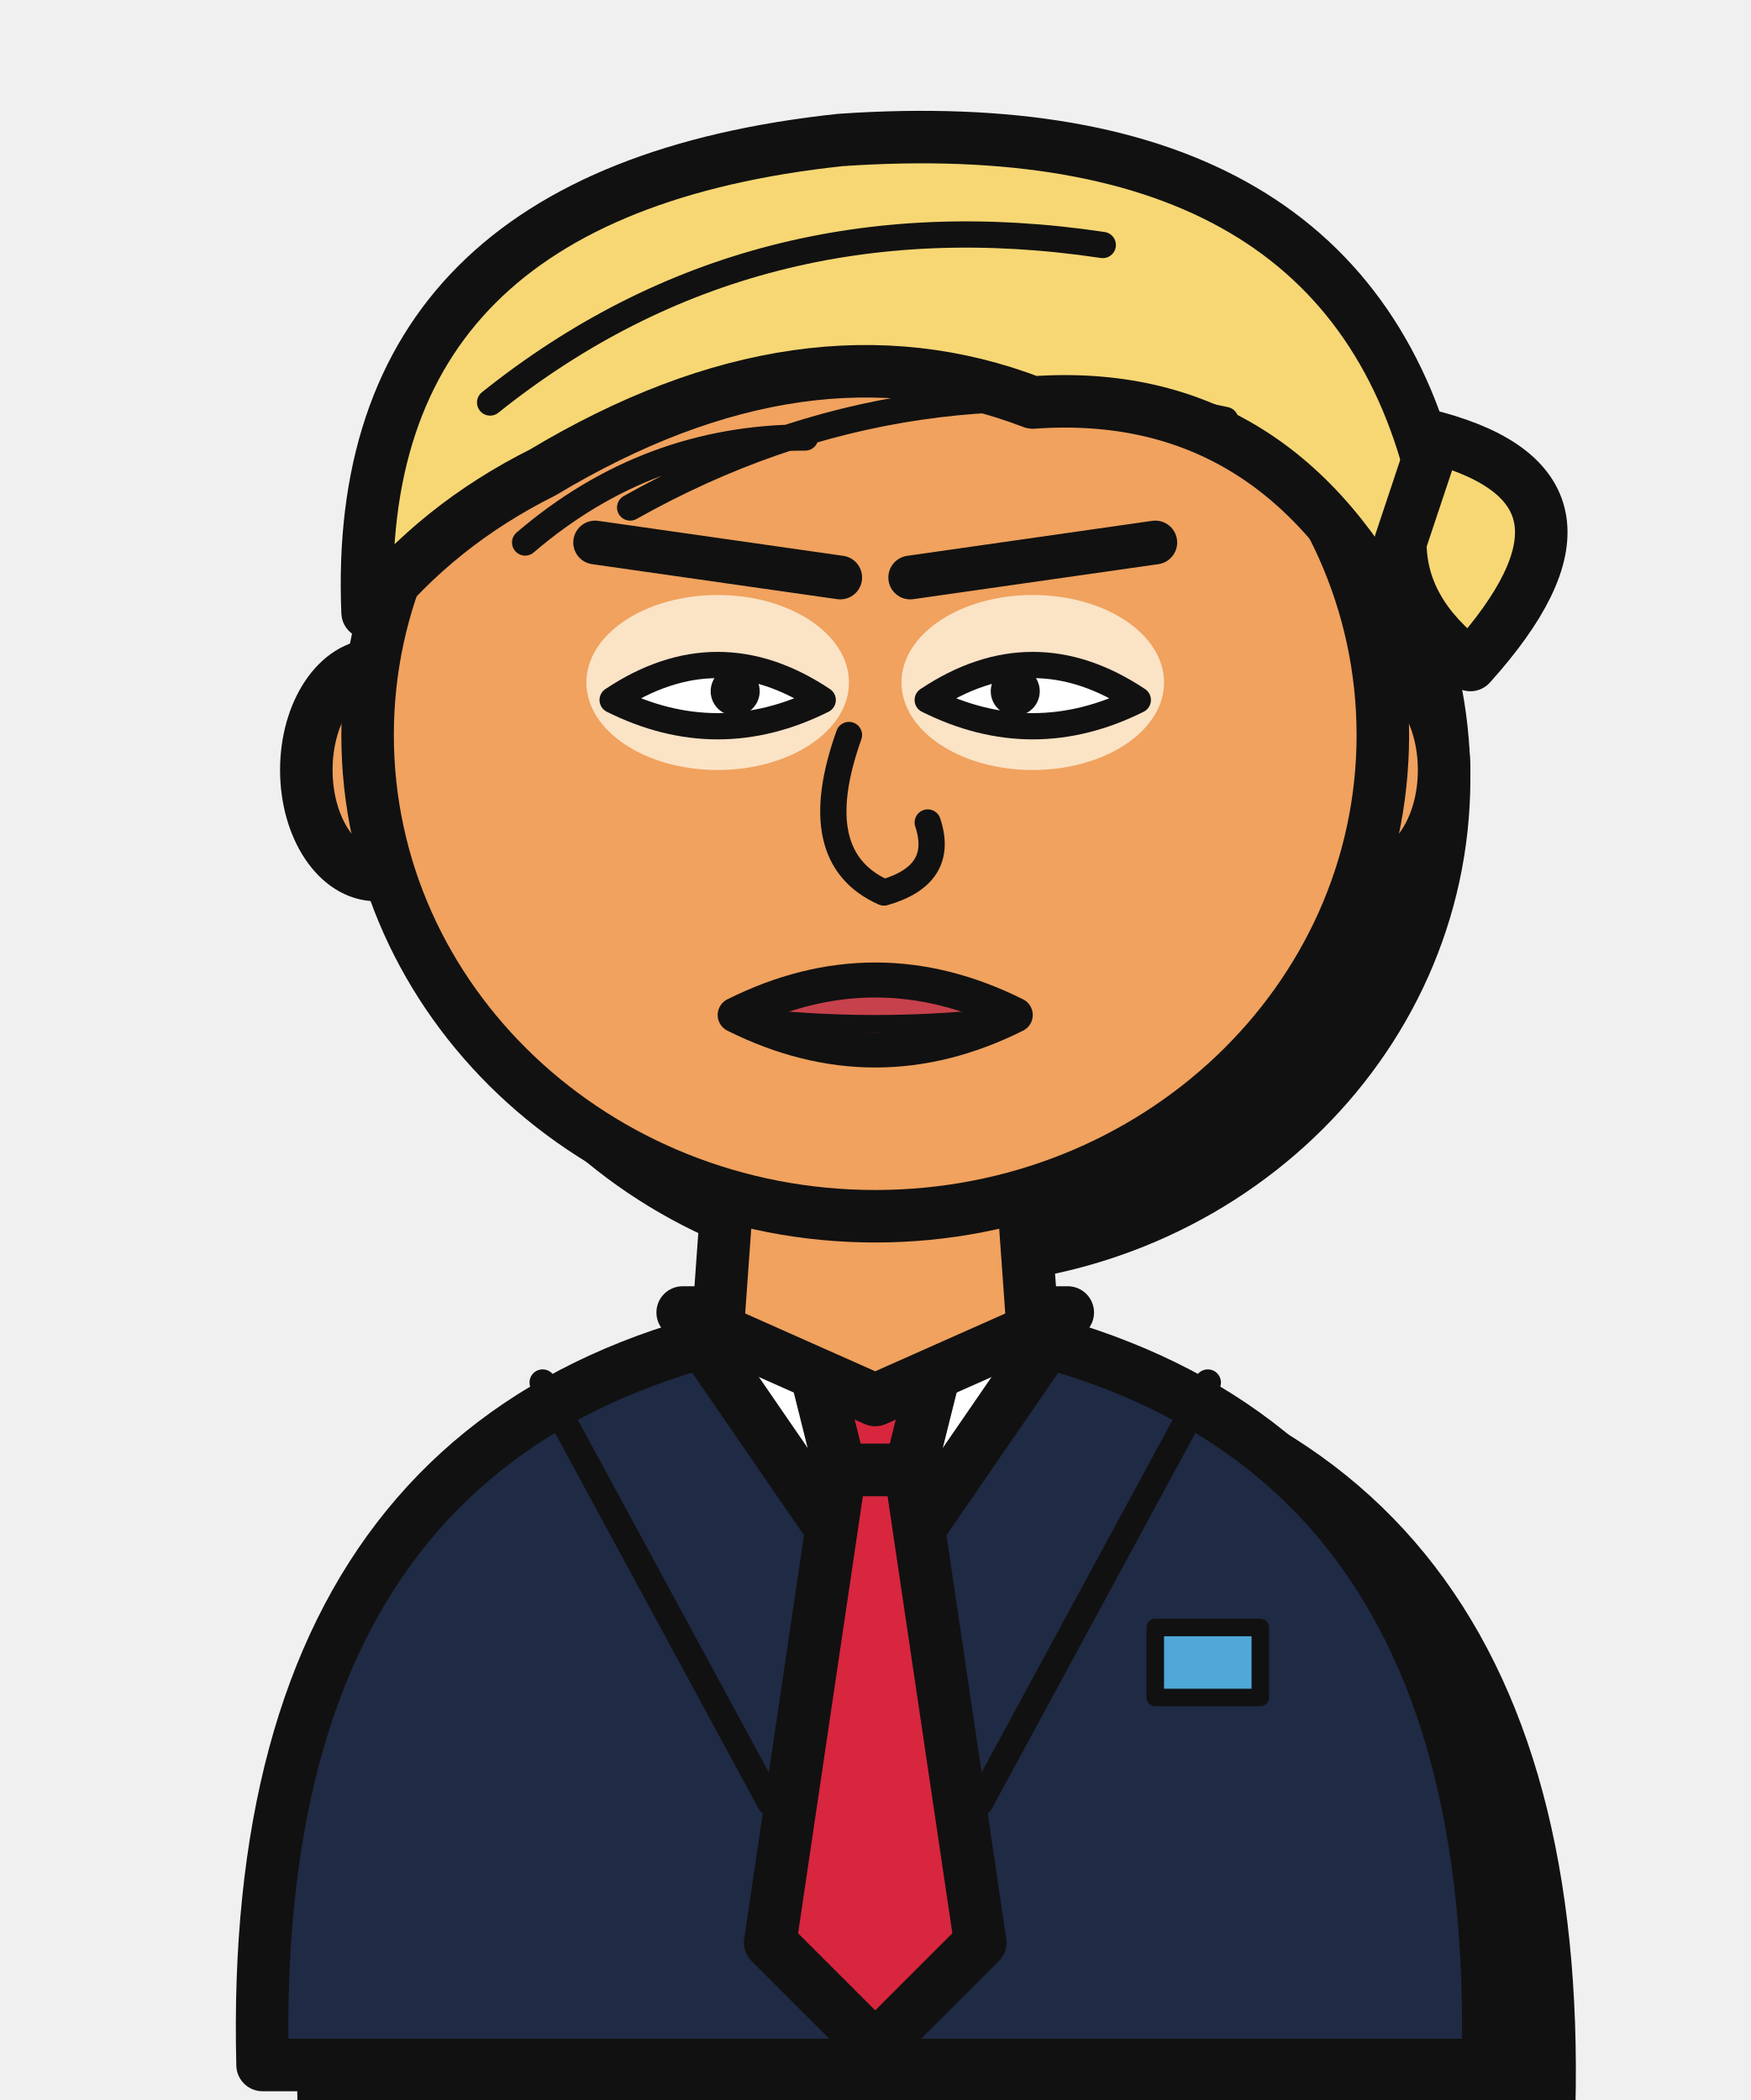
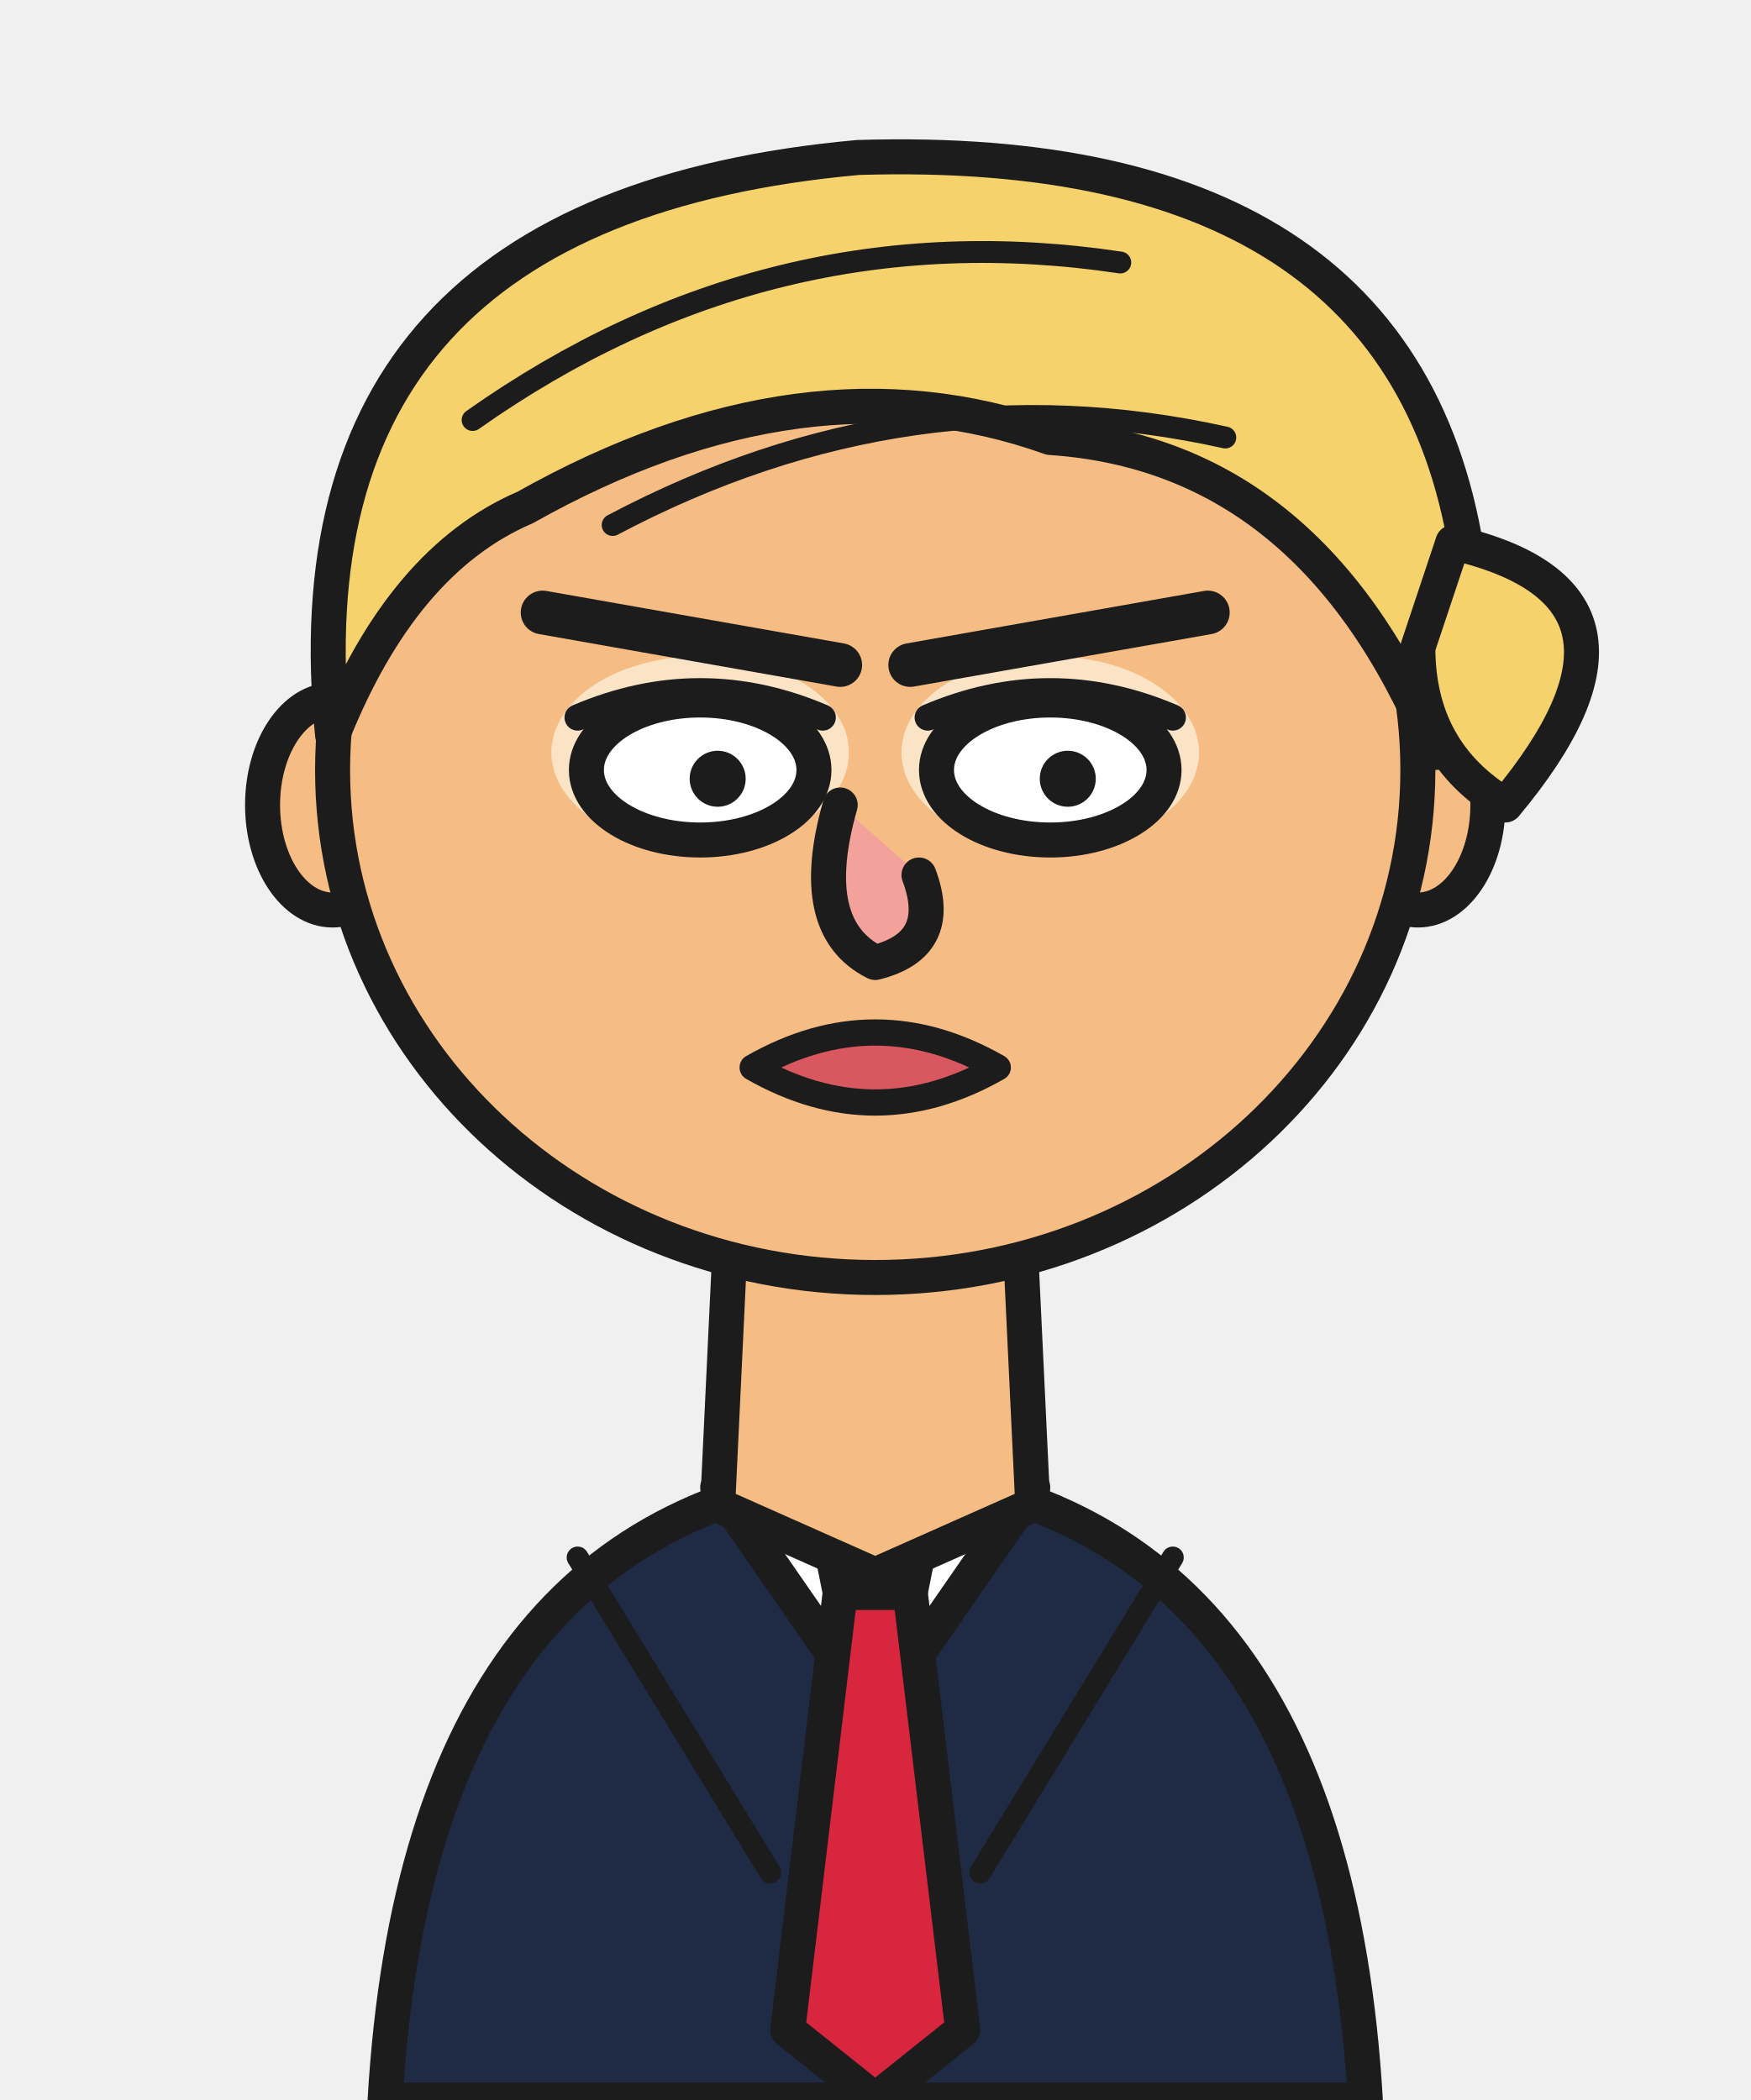
<svg xmlns="http://www.w3.org/2000/svg" viewBox="0 0 200 240" role="img" aria-label="Mascot idle">
-   <g stroke="#111111" stroke-width="6" stroke-linejoin="round" stroke-linecap="round">
-     <path d="M30 236 Q28 156 100 150 Q172 156 170 236 Z" fill="#111111" transform="translate(7 5)" />
-     <ellipse cx="100" cy="84" rx="58" ry="55" fill="#111111" transform="translate(7 5)" />
-     <path d="M30 236 Q28 156 100 150 Q172 156 170 236 Z" fill="#1F2A44" />
-     <path d="M78 150 L100 182 L122 150 Z" fill="#FFFFFF" />
-     <path d="M93 156 L107 156 L104 168 L96 168 Z" fill="#D7263D" />
-     <path d="M96 168 L104 168 L112 222 L100 234 L88 222 Z" fill="#D7263D" />
-     <path d="M62 158 L88 206 M138 158 L112 206" fill="none" stroke-width="3" />
-     <rect x="132" y="186" width="12" height="8" fill="#4FA8D8" stroke-width="2" />
-     <path d="M84 124 L116 124 L118 152 L100 160 L82 152 Z" fill="#F0A25E" />
-     <ellipse cx="43" cy="88" rx="8" ry="12" fill="#F0A25E" />
-     <ellipse cx="157" cy="88" rx="8" ry="12" fill="#F0A25E" />
-     <ellipse cx="100" cy="84" rx="58" ry="55" fill="#F0A25E" />
-     <ellipse cx="82" cy="78" rx="15" ry="10" fill="#FBE3C6" stroke="none" />
-     <ellipse cx="118" cy="78" rx="15" ry="10" fill="#FBE3C6" stroke="none" />
-     <path d="M42 70 Q40 22 96 16 Q154 12 164 56 Q166 66 160 72 Q146 44 118 46 Q92 36 62 54 Q50 60 42 70 Z" fill="#F7D774" />
-     <path d="M164 50 Q186 56 168 76 Q160 70 160 62 Z" fill="#F7D774" />
-     <path d="M56 46 Q86 22 126 28 M72 58 Q104 40 140 48 M60 62 Q74 50 92 50" fill="none" stroke-width="3" />
-     <path d="M68 62 L96 66" stroke-width="5" />
-     <path d="M104 66 L132 62" stroke-width="5" />
-     <path d="M70 80 Q82 72 94 80 Q82 86 70 80 Z" fill="#FFFFFF" stroke-width="3" />
-     <path d="M106 80 Q118 72 130 80 Q118 86 106 80 Z" fill="#FFFFFF" stroke-width="3" />
-     <circle cx="84" cy="79" r="2.8" fill="#111111" stroke="none" />
-     <circle cx="116" cy="79" r="2.8" fill="#111111" stroke="none" />
-     <path d="M97 84 Q92 98 101 102 Q108 100 106 94" fill="none" stroke-width="3" />
-     <path d="M84 116 Q100 108 116 116 Q100 124 84 116 Z" fill="#C6414B" stroke-width="4" />
-     <path d="M84 116 Q100 118 116 116" fill="none" stroke-width="2" />
+   <g stroke="#1c1c1c" stroke-width="4" stroke-linejoin="round" stroke-linecap="round">
+     <path d="M44 240 Q48 172 100 168 Q152 172 156 240 Z" fill="#1F2A44" />
+     <path d="M82 170 L100 196 L118 170 Z" fill="#FFFFFF" />
+     <path d="M94 172 L106 172 L104 182 L96 182 Z" fill="#D7263D" />
+     <path d="M96 182 L104 182 L110 232 L100 240 L90 232 Z" fill="#D7263D" />
+     <path d="M66 178 L88 214 M134 178 L112 214" fill="none" stroke-width="2.5" />
+     <path d="M84 130 L116 130 L118 172 L100 180 L82 172 Z" fill="#F5BC84" />
+     <ellipse cx="38" cy="92" rx="8" ry="12" fill="#F5BC84" />
+     <ellipse cx="162" cy="92" rx="8" ry="12" fill="#F5BC84" />
+     <ellipse cx="100" cy="88" rx="62" ry="58" fill="#F5BC84" />
+     <ellipse cx="80" cy="86" rx="17" ry="11" fill="#FBE3C6" stroke="none" />
+     <ellipse cx="120" cy="86" rx="17" ry="11" fill="#FBE3C6" stroke="none" />
+     <path d="M38 84 Q32 24 98 18 Q162 16 168 66 Q170 78 164 86 Q150 52 120 50 Q92 40 60 58 Q46 64 38 84 Z" fill="#F5D26B" />
+     <path d="M166 62 Q192 68 172 92 Q162 86 162 74 Z" fill="#F5D26B" />
+     <path d="M54 48 Q88 24 128 30 M70 60 Q104 42 140 50" fill="none" stroke-width="2.5" />
+     <path d="M62 70 L96 76" stroke-width="5" />
+     <path d="M104 76 L138 70" stroke-width="5" />
+     <ellipse cx="80" cy="88" rx="13" ry="8" fill="#FFFFFF" />
+     <ellipse cx="120" cy="88" rx="13" ry="8" fill="#FFFFFF" />
+     <circle cx="82" cy="89" r="3.2" fill="#1c1c1c" stroke="none" />
+     <circle cx="122" cy="89" r="3.2" fill="#1c1c1c" stroke="none" />
+     <path d="M66 82 Q80 76 94 82 M106 82 Q120 76 134 82" fill="none" stroke-width="3" />
+     <path d="M96 92 Q92 106 100 110 Q108 108 105 100" fill="#F2A29B" />
+     <path d="M86 122 Q100 114 114 122 Q100 130 86 122 Z" fill="#D9575E" stroke-width="3" />
  </g>
</svg>
